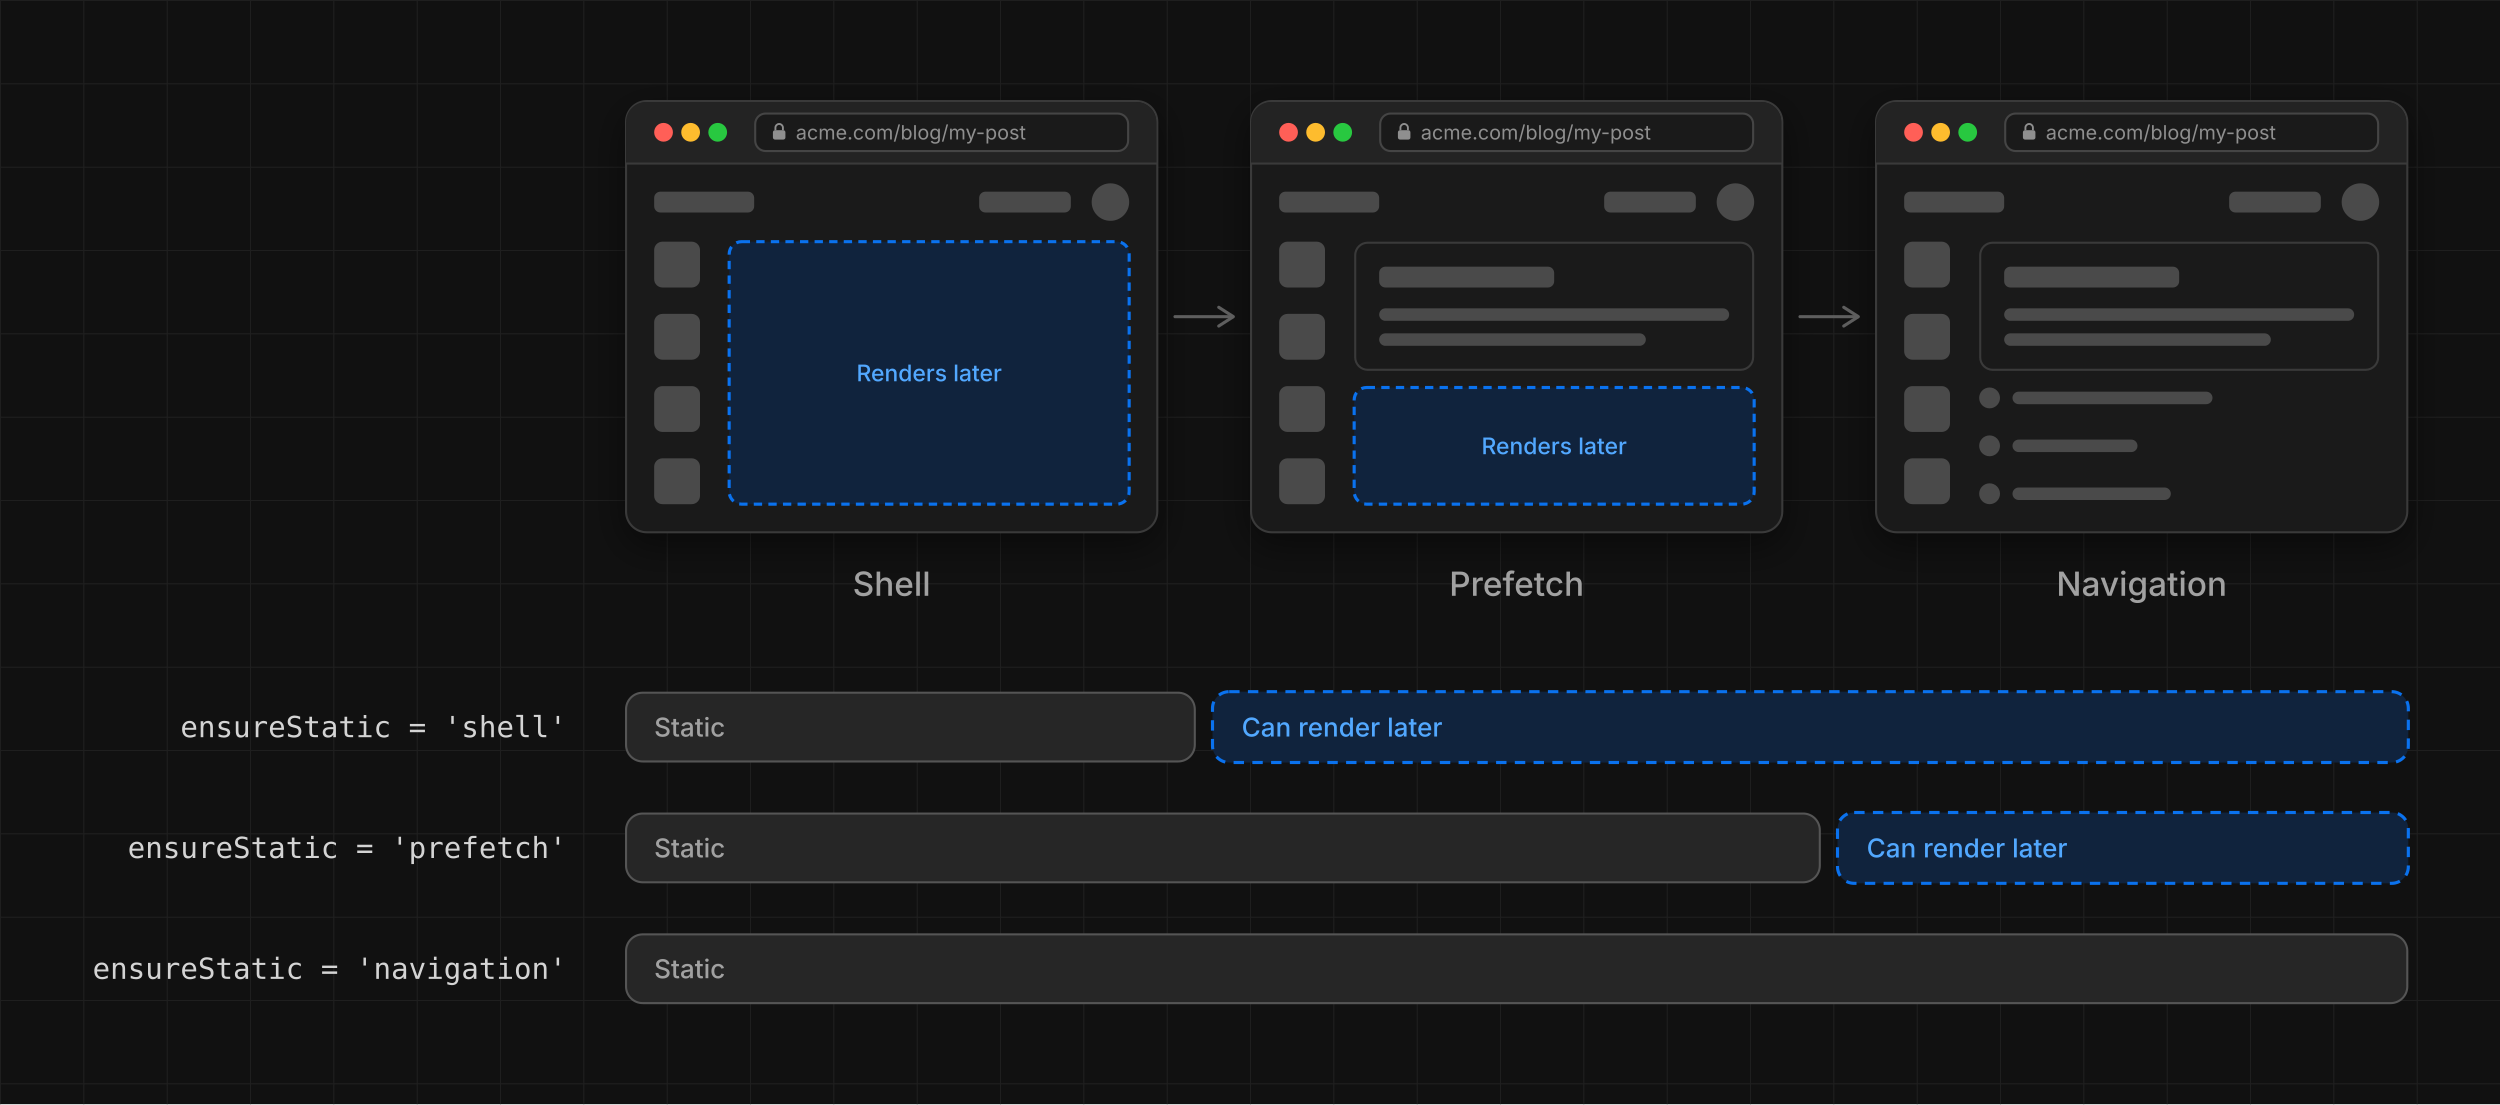
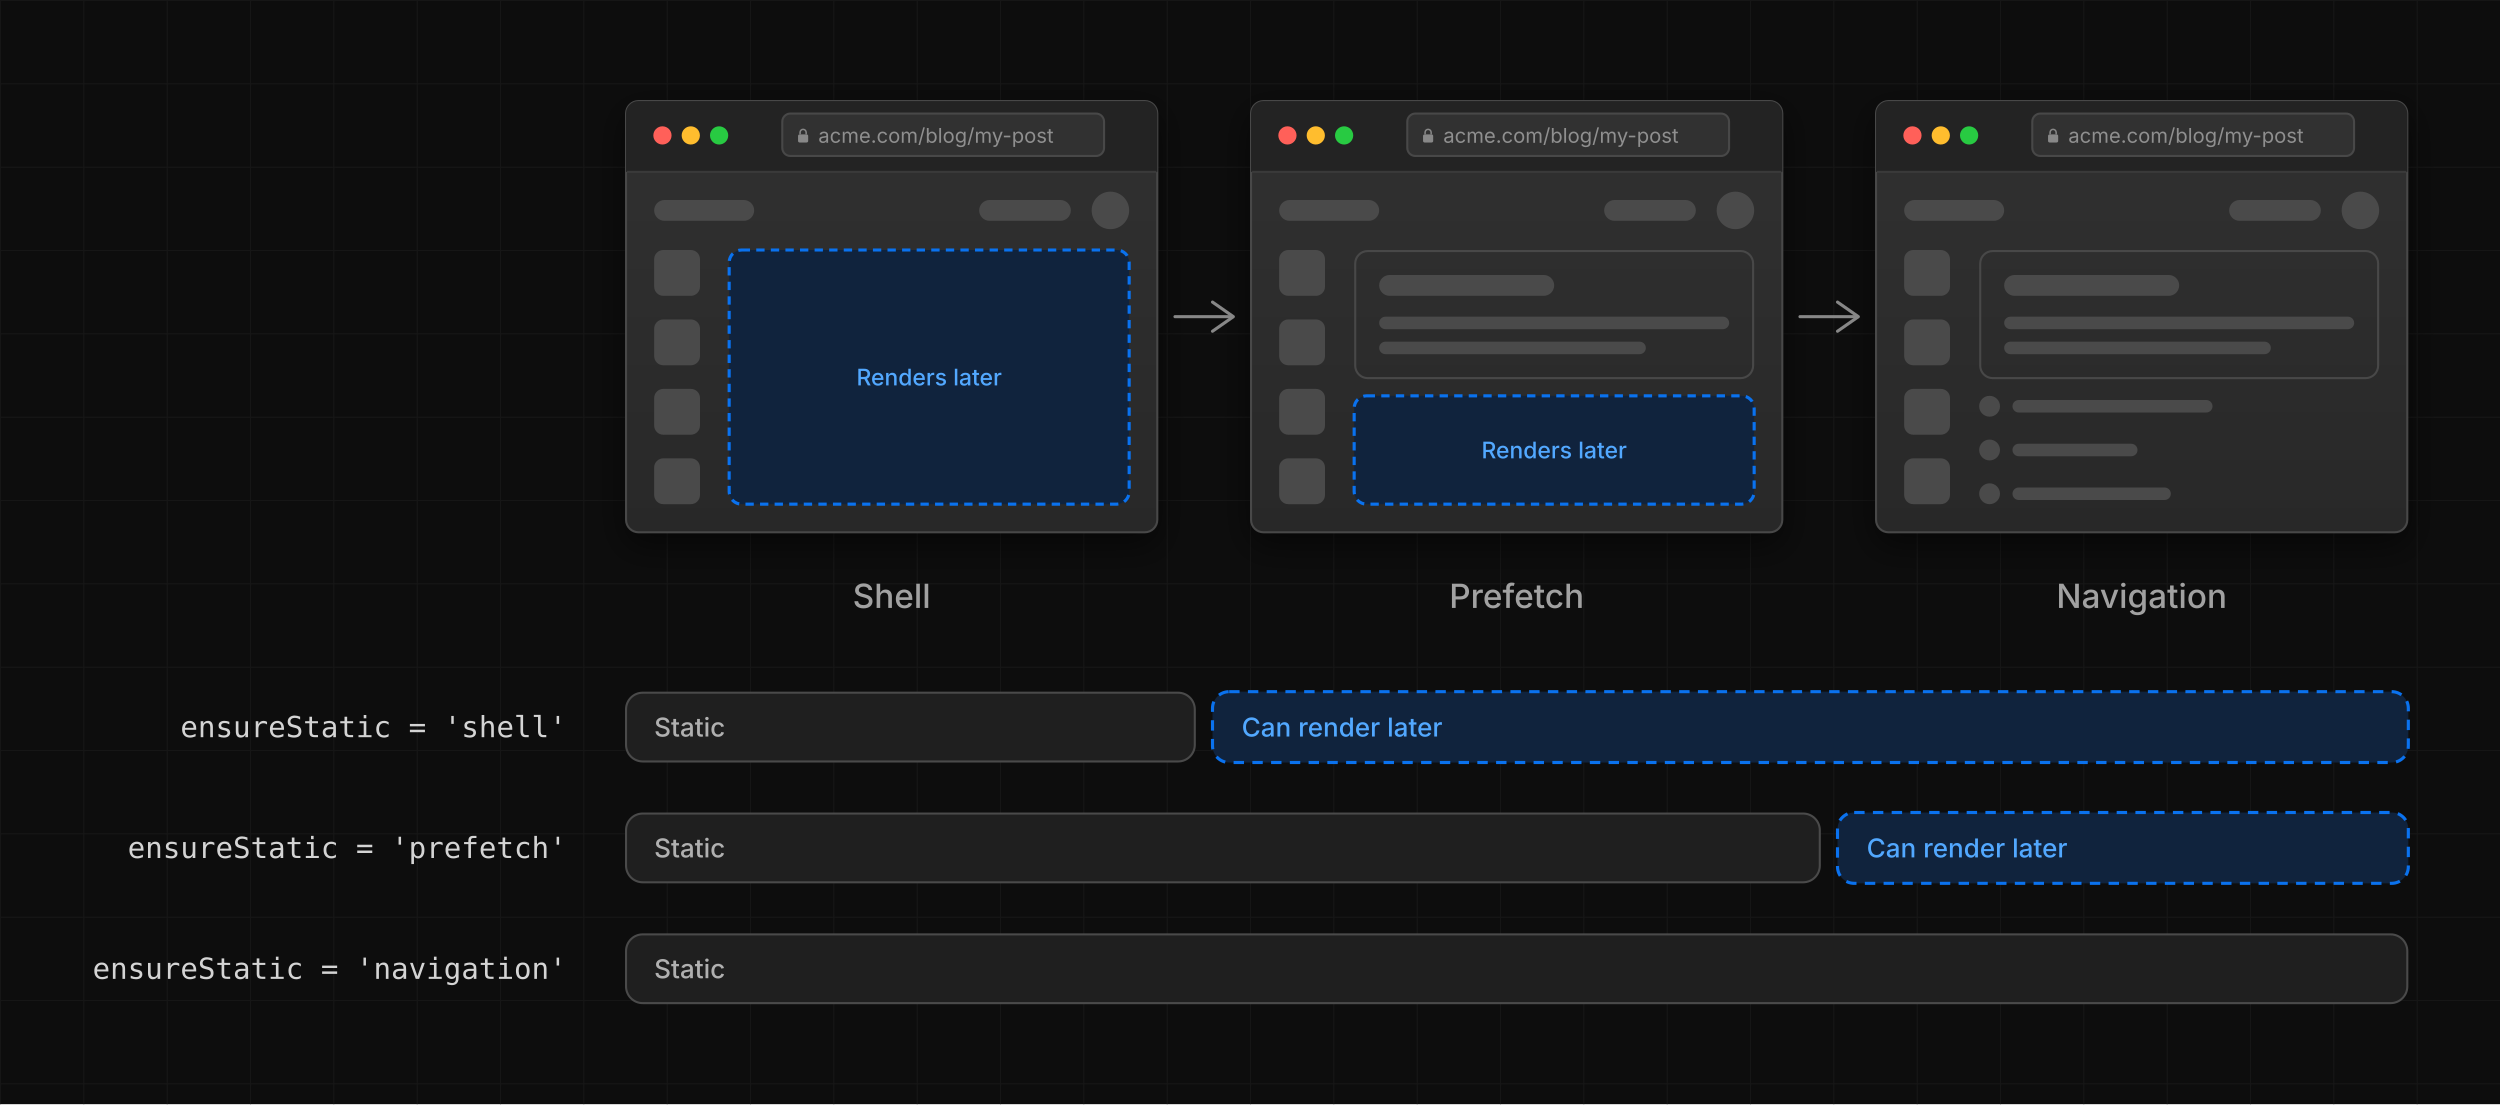
<svg xmlns="http://www.w3.org/2000/svg" width="1200" height="530" viewBox="0 0 1200 530">
  <defs>
-     <pattern id="g" width="40" height="40" patternUnits="userSpaceOnUse">
-       <path d="M40 0H0V40" fill="none" stroke="#1F1F1F" stroke-width="1" />
+     <pattern id="grid" width="40" height="40" patternUnits="userSpaceOnUse">
+       <path d="M40 0H0V40" fill="none" stroke="#161616" stroke-width="1" />
    </pattern>
-     <filter id="blur" x="-20%" y="-20%" width="140%" height="140%">
-       <feGaussianBlur stdDeviation="9" />
+     <filter id="shadow" x="-20%" y="-20%" width="140%" height="160%">
+       <feGaussianBlur stdDeviation="8" />
    </filter>
+     <linearGradient id="panel" x1="0" y1="0" x2="0" y2="1">
+       <stop offset="0" stop-color="#313131" />
+       <stop offset="1" stop-color="#282828" />
+     </linearGradient>
  </defs>
-   <rect width="1200" height="530" fill="#111111" />
-   <rect width="1200" height="530" fill="url(#g)" />
-   <rect x="300" y="54" width="256" height="208" rx="10" fill="rgba(0,0,0,0.45)" filter="url(#blur)" />
-   <rect x="300.5" y="48.5" width="255" height="207" rx="10" fill="#1A1A1A" stroke="#3A3A3A" />
-   <path d="M300.5 78.5 V58.5 a9.5 9.5 0 0 1 9.5 -9.5 H545.5 a9.5 9.5 0 0 1 9.5 9.5 V78.5 Z" fill="#232323" />
-   <line x1="300.5" x2="555.5" y1="78.5" y2="78.5" stroke="#3A3A3A" />
-   <circle cx="318.5" cy="63.5" r="4.5" fill="#FF5F57" />
-   <circle cx="331.5" cy="63.5" r="4.5" fill="#FEBC2E" />
-   <circle cx="344.5" cy="63.5" r="4.5" fill="#28C840" />
-   <rect x="362.5" y="54.5" width="179" height="18" rx="5" fill="#1A1A1A" stroke="#454545" />
-   <rect x="371" y="62.5" width="6" height="4.5" rx="1" fill="#8F8F8F" />
-   <path d="M372.2 62.5 V61.3 a1.8 1.8 0 0 1 3.6 0 V62.5" fill="none" stroke="#8F8F8F" stroke-width="0.9" />
-   <text x="382" y="63.5" dominant-baseline="central" font-size="9.5" fill="#8F8F8F" font-family="Inter, system-ui, sans-serif">acme.com/blog/my-post</text>
-   <rect x="314" y="92" width="48" height="10" rx="3" fill="#4A4A4A" />
-   <rect x="470" y="92" width="44" height="10" rx="3" fill="#4A4A4A" />
-   <circle cx="533" cy="97" r="9" fill="#4A4A4A" />
-   <rect x="314" y="116" width="22" height="22" rx="4" fill="#4A4A4A" />
-   <rect x="314" y="150.667" width="22" height="22" rx="4" fill="#4A4A4A" />
-   <rect x="314" y="185.333" width="22" height="22" rx="4" fill="#4A4A4A" />
-   <rect x="314" y="220" width="22" height="22" rx="4" fill="#4A4A4A" />
-   <rect x="350" y="116" width="192" height="126" rx="6" fill="#10233D" stroke="#0A72EF" stroke-width="1.5" stroke-dasharray="4 3" />
-   <text x="446" y="179" text-anchor="middle" dominant-baseline="central" font-size="11" font-weight="500" fill="#52A8FF" font-family="Inter, system-ui, sans-serif">Renders later</text>
-   <text x="428" y="286" text-anchor="middle" font-size="16" font-weight="500" fill="#A1A1A1" font-family="Inter, system-ui, sans-serif">Shell</text>
-   <rect x="600" y="54" width="256" height="208" rx="10" fill="rgba(0,0,0,0.45)" filter="url(#blur)" />
-   <rect x="600.5" y="48.5" width="255" height="207" rx="10" fill="#1A1A1A" stroke="#3A3A3A" />
-   <path d="M600.5 78.5 V58.5 a9.5 9.5 0 0 1 9.5 -9.5 H845.5 a9.5 9.5 0 0 1 9.5 9.5 V78.5 Z" fill="#232323" />
-   <line x1="600.5" x2="855.5" y1="78.5" y2="78.5" stroke="#3A3A3A" />
-   <circle cx="618.5" cy="63.5" r="4.5" fill="#FF5F57" />
-   <circle cx="631.5" cy="63.5" r="4.5" fill="#FEBC2E" />
-   <circle cx="644.5" cy="63.5" r="4.5" fill="#28C840" />
-   <rect x="662.5" y="54.5" width="179" height="18" rx="5" fill="#1A1A1A" stroke="#454545" />
-   <rect x="671" y="62.5" width="6" height="4.5" rx="1" fill="#8F8F8F" />
-   <path d="M672.2 62.5 V61.3 a1.8 1.8 0 0 1 3.6 0 V62.5" fill="none" stroke="#8F8F8F" stroke-width="0.9" />
-   <text x="682" y="63.5" dominant-baseline="central" font-size="9.5" fill="#8F8F8F" font-family="Inter, system-ui, sans-serif">acme.com/blog/my-post</text>
-   <rect x="614" y="92" width="48" height="10" rx="3" fill="#4A4A4A" />
-   <rect x="770" y="92" width="44" height="10" rx="3" fill="#4A4A4A" />
-   <circle cx="833" cy="97" r="9" fill="#4A4A4A" />
-   <rect x="614" y="116" width="22" height="22" rx="4" fill="#4A4A4A" />
-   <rect x="614" y="150.667" width="22" height="22" rx="4" fill="#4A4A4A" />
-   <rect x="614" y="185.333" width="22" height="22" rx="4" fill="#4A4A4A" />
-   <rect x="614" y="220" width="22" height="22" rx="4" fill="#4A4A4A" />
-   <rect x="650.5" y="116.5" width="191" height="61" rx="6" fill="none" stroke="#3A3A3A" />
-   <rect x="662" y="128" width="84" height="10" rx="3" fill="#4A4A4A" />
-   <rect x="662" y="148" width="168" height="6" rx="3" fill="#4A4A4A" />
-   <rect x="662" y="160" width="128" height="6" rx="3" fill="#4A4A4A" />
-   <rect x="650" y="186" width="192" height="56" rx="6" fill="#10233D" stroke="#0A72EF" stroke-width="1.5" stroke-dasharray="4 3" />
-   <text x="746" y="214" text-anchor="middle" dominant-baseline="central" font-size="11" font-weight="500" fill="#52A8FF" font-family="Inter, system-ui, sans-serif">Renders later</text>
-   <text x="728" y="286" text-anchor="middle" font-size="16" font-weight="500" fill="#A1A1A1" font-family="Inter, system-ui, sans-serif">Prefetch</text>
-   <rect x="900" y="54" width="256" height="208" rx="10" fill="rgba(0,0,0,0.45)" filter="url(#blur)" />
-   <rect x="900.5" y="48.5" width="255" height="207" rx="10" fill="#1A1A1A" stroke="#3A3A3A" />
-   <path d="M900.5 78.5 V58.5 a9.5 9.5 0 0 1 9.5 -9.5 H1145.5 a9.5 9.5 0 0 1 9.5 9.5 V78.5 Z" fill="#232323" />
-   <line x1="900.5" x2="1155.5" y1="78.5" y2="78.5" stroke="#3A3A3A" />
-   <circle cx="918.5" cy="63.5" r="4.5" fill="#FF5F57" />
-   <circle cx="931.5" cy="63.5" r="4.5" fill="#FEBC2E" />
-   <circle cx="944.5" cy="63.5" r="4.5" fill="#28C840" />
-   <rect x="962.5" y="54.5" width="179" height="18" rx="5" fill="#1A1A1A" stroke="#454545" />
-   <rect x="971" y="62.5" width="6" height="4.5" rx="1" fill="#8F8F8F" />
-   <path d="M972.2 62.5 V61.3 a1.8 1.8 0 0 1 3.6 0 V62.5" fill="none" stroke="#8F8F8F" stroke-width="0.9" />
-   <text x="982" y="63.5" dominant-baseline="central" font-size="9.5" fill="#8F8F8F" font-family="Inter, system-ui, sans-serif">acme.com/blog/my-post</text>
-   <rect x="914" y="92" width="48" height="10" rx="3" fill="#4A4A4A" />
-   <rect x="1070" y="92" width="44" height="10" rx="3" fill="#4A4A4A" />
-   <circle cx="1133" cy="97" r="9" fill="#4A4A4A" />
-   <rect x="914" y="116" width="22" height="22" rx="4" fill="#4A4A4A" />
-   <rect x="914" y="150.667" width="22" height="22" rx="4" fill="#4A4A4A" />
-   <rect x="914" y="185.333" width="22" height="22" rx="4" fill="#4A4A4A" />
-   <rect x="914" y="220" width="22" height="22" rx="4" fill="#4A4A4A" />
-   <rect x="950.5" y="116.5" width="191" height="61" rx="6" fill="none" stroke="#3A3A3A" />
-   <rect x="962" y="128" width="84" height="10" rx="3" fill="#4A4A4A" />
-   <rect x="962" y="148" width="168" height="6" rx="3" fill="#4A4A4A" />
-   <rect x="962" y="160" width="128" height="6" rx="3" fill="#4A4A4A" />
-   <circle cx="955" cy="191" r="5" fill="#4A4A4A" />
-   <rect x="966" y="188" width="96" height="6" rx="3" fill="#4A4A4A" />
-   <circle cx="955" cy="214" r="5" fill="#4A4A4A" />
-   <rect x="966" y="211" width="60" height="6" rx="3" fill="#4A4A4A" />
+   <rect width="1200" height="530" fill="#0D0D0D" />
+   <rect width="1200" height="530" fill="url(#grid)" />
+   <rect x="300" y="54" width="256" height="208" rx="6" fill="rgba(0,0,0,0.5)" filter="url(#shadow)" />
+   <rect x="300.5" y="48.5" width="255" height="207" rx="6" fill="url(#panel)" stroke="#484848" />
+   <path d="M300.5 82.5 V54.5 a6 6 0 0 1 6 -6 H549.5 a6 6 0 0 1 6 6 V82.5 Z" fill="#232323" />
+   <line x1="301" x2="555" y1="82.5" y2="82.5" stroke="#3A3A3A" />
+   <circle cx="317.973" cy="65" r="4.372" fill="#FF6059" />
+   <circle cx="331.575" cy="65" r="4.372" fill="#FFBD2E" />
+   <circle cx="345.176" cy="65" r="4.372" fill="#28CA42" />
+   <rect x="375.5" y="54.5" width="154.446" height="20.374" rx="3.886" fill="#313131" stroke="#484848" />
+   <g transform="translate(381.1233 60.62808) scale(0.4857685)">
+     <rect x="4" y="8" width="10" height="8" rx="1.5" fill="#888888" />
+     <path d="M6 8 V6 a3 3 0 0 1 6 0 V8" fill="none" stroke="#888888" stroke-width="1.5" />
+   </g>
+   <text x="392.782" y="65" text-anchor="start" dominant-baseline="central" font-size="9.715" font-weight="400" fill="#8F8F8F" font-family="Inter, system-ui, sans-serif">acme.com/blog/my-post</text>
+   <rect x="314" y="96" width="48" height="10" rx="5" fill="#4A4A4A" />
+   <rect x="470" y="96" width="44" height="10" rx="5" fill="#4A4A4A" />
+   <circle cx="533" cy="101" r="9" fill="#4A4A4A" />
+   <rect x="314" y="120" width="22" height="22" rx="4.4" fill="#4A4A4A" />
+   <rect x="314" y="153.333" width="22" height="22" rx="4.4" fill="#4A4A4A" />
+   <rect x="314" y="186.667" width="22" height="22" rx="4.4" fill="#4A4A4A" />
+   <rect x="314" y="220" width="22" height="22" rx="4.4" fill="#4A4A4A" />
+   <rect x="350" y="120" width="192" height="122" rx="6" fill="#10233D" stroke="#0A72EF" stroke-width="1.5" stroke-dasharray="4 3" />
+   <text x="446" y="181" text-anchor="middle" dominant-baseline="central" font-size="11" font-weight="500" fill="#52A8FF" font-family="Inter, system-ui, sans-serif">Renders later</text>
+   <text x="428" y="286" text-anchor="middle" dominant-baseline="central" font-size="16" font-weight="500" fill="#A1A1A1" font-family="Inter, system-ui, sans-serif">Shell</text>
+   <rect x="600" y="54" width="256" height="208" rx="6" fill="rgba(0,0,0,0.5)" filter="url(#shadow)" />
+   <rect x="600.5" y="48.5" width="255" height="207" rx="6" fill="url(#panel)" stroke="#484848" />
+   <path d="M600.5 82.5 V54.5 a6 6 0 0 1 6 -6 H849.5 a6 6 0 0 1 6 6 V82.5 Z" fill="#232323" />
+   <line x1="601" x2="855" y1="82.5" y2="82.5" stroke="#3A3A3A" />
+   <circle cx="617.973" cy="65" r="4.372" fill="#FF6059" />
+   <circle cx="631.575" cy="65" r="4.372" fill="#FFBD2E" />
+   <circle cx="645.176" cy="65" r="4.372" fill="#28CA42" />
+   <rect x="675.5" y="54.5" width="154.446" height="20.374" rx="3.886" fill="#313131" stroke="#484848" />
+   <g transform="translate(681.1233 60.62808) scale(0.4857685)">
+     <rect x="4" y="8" width="10" height="8" rx="1.5" fill="#888888" />
+     <path d="M6 8 V6 a3 3 0 0 1 6 0 V8" fill="none" stroke="#888888" stroke-width="1.5" />
+   </g>
+   <text x="692.782" y="65" text-anchor="start" dominant-baseline="central" font-size="9.715" font-weight="400" fill="#8F8F8F" font-family="Inter, system-ui, sans-serif">acme.com/blog/my-post</text>
+   <rect x="614" y="96" width="48" height="10" rx="5" fill="#4A4A4A" />
+   <rect x="770" y="96" width="44" height="10" rx="5" fill="#4A4A4A" />
+   <circle cx="833" cy="101" r="9" fill="#4A4A4A" />
+   <rect x="614" y="120" width="22" height="22" rx="4.4" fill="#4A4A4A" />
+   <rect x="614" y="153.333" width="22" height="22" rx="4.4" fill="#4A4A4A" />
+   <rect x="614" y="186.667" width="22" height="22" rx="4.4" fill="#4A4A4A" />
+   <rect x="614" y="220" width="22" height="22" rx="4.4" fill="#4A4A4A" />
+   <rect x="650.5" y="120.5" width="191" height="61" rx="6" fill="none" stroke="#484848" />
+   <rect x="662" y="132" width="84" height="10" rx="5" fill="#4A4A4A" />
+   <rect x="662" y="152" width="168" height="6" rx="3" fill="#4A4A4A" />
+   <rect x="662" y="164" width="128" height="6" rx="3" fill="#4A4A4A" />
+   <rect x="650" y="190" width="192" height="52" rx="6" fill="#10233D" stroke="#0A72EF" stroke-width="1.5" stroke-dasharray="4 3" />
+   <text x="746" y="216" text-anchor="middle" dominant-baseline="central" font-size="11" font-weight="500" fill="#52A8FF" font-family="Inter, system-ui, sans-serif">Renders later</text>
+   <text x="728" y="286" text-anchor="middle" dominant-baseline="central" font-size="16" font-weight="500" fill="#A1A1A1" font-family="Inter, system-ui, sans-serif">Prefetch</text>
+   <rect x="900" y="54" width="256" height="208" rx="6" fill="rgba(0,0,0,0.5)" filter="url(#shadow)" />
+   <rect x="900.5" y="48.5" width="255" height="207" rx="6" fill="url(#panel)" stroke="#484848" />
+   <path d="M900.5 82.5 V54.5 a6 6 0 0 1 6 -6 H1149.5 a6 6 0 0 1 6 6 V82.5 Z" fill="#232323" />
+   <line x1="901" x2="1155" y1="82.5" y2="82.5" stroke="#3A3A3A" />
+   <circle cx="917.973" cy="65" r="4.372" fill="#FF6059" />
+   <circle cx="931.575" cy="65" r="4.372" fill="#FFBD2E" />
+   <circle cx="945.176" cy="65" r="4.372" fill="#28CA42" />
+   <rect x="975.5" y="54.5" width="154.446" height="20.374" rx="3.886" fill="#313131" stroke="#484848" />
+   <g transform="translate(981.1233 60.62808) scale(0.4857685)">
+     <rect x="4" y="8" width="10" height="8" rx="1.5" fill="#888888" />
+     <path d="M6 8 V6 a3 3 0 0 1 6 0 V8" fill="none" stroke="#888888" stroke-width="1.5" />
+   </g>
+   <text x="992.782" y="65" text-anchor="start" dominant-baseline="central" font-size="9.715" font-weight="400" fill="#8F8F8F" font-family="Inter, system-ui, sans-serif">acme.com/blog/my-post</text>
+   <rect x="914" y="96" width="48" height="10" rx="5" fill="#4A4A4A" />
+   <rect x="1070" y="96" width="44" height="10" rx="5" fill="#4A4A4A" />
+   <circle cx="1133" cy="101" r="9" fill="#4A4A4A" />
+   <rect x="914" y="120" width="22" height="22" rx="4.4" fill="#4A4A4A" />
+   <rect x="914" y="153.333" width="22" height="22" rx="4.4" fill="#4A4A4A" />
+   <rect x="914" y="186.667" width="22" height="22" rx="4.4" fill="#4A4A4A" />
+   <rect x="914" y="220" width="22" height="22" rx="4.4" fill="#4A4A4A" />
+   <rect x="950.5" y="120.5" width="191" height="61" rx="6" fill="none" stroke="#484848" />
+   <rect x="962" y="132" width="84" height="10" rx="5" fill="#4A4A4A" />
+   <rect x="962" y="152" width="168" height="6" rx="3" fill="#4A4A4A" />
+   <rect x="962" y="164" width="128" height="6" rx="3" fill="#4A4A4A" />
+   <circle cx="955" cy="195" r="5" fill="#4A4A4A" />
+   <rect x="966" y="192" width="96" height="6" rx="3" fill="#4A4A4A" />
+   <circle cx="955" cy="216" r="5" fill="#4A4A4A" />
+   <rect x="966" y="213" width="60" height="6" rx="3" fill="#4A4A4A" />
  <circle cx="955" cy="237" r="5" fill="#4A4A4A" />
  <rect x="966" y="234" width="76" height="6" rx="3" fill="#4A4A4A" />
-   <text x="1028" y="286" text-anchor="middle" font-size="16" font-weight="500" fill="#A1A1A1" font-family="Inter, system-ui, sans-serif">Navigation</text>
-   <line x1="564" x2="591" y1="152" y2="152" stroke="#5E5E5E" stroke-width="1.5" stroke-linecap="round" />
-   <path d="M585 147.5 L592 152 L585 156.5" fill="none" stroke="#5E5E5E" stroke-width="1.5" stroke-linecap="round" stroke-linejoin="round" />
-   <line x1="864" x2="891" y1="152" y2="152" stroke="#5E5E5E" stroke-width="1.5" stroke-linecap="round" />
-   <path d="M885 147.5 L892 152 L885 156.5" fill="none" stroke="#5E5E5E" stroke-width="1.5" stroke-linecap="round" stroke-linejoin="round" />
-   <text x="272" y="349" text-anchor="end" dominant-baseline="central" font-size="14" fill="#D4D4D4" font-family="'Geist Mono', ui-monospace, monospace">ensureStatic = 'shell'</text>
-   <rect x="300.5" y="332.5" width="273" height="33" rx="8" fill="#262626" stroke="#555555" />
-   <text x="314" y="349" dominant-baseline="central" font-size="12.5" font-weight="500" fill="#A1A1A1" font-family="Inter, system-ui, sans-serif">Static</text>
+   <text x="1028" y="286" text-anchor="middle" dominant-baseline="central" font-size="16" font-weight="500" fill="#A1A1A1" font-family="Inter, system-ui, sans-serif">Navigation</text>
+   <line x1="564" x2="591" y1="152" y2="152" stroke="#878787" stroke-width="1.5" stroke-linecap="round" />
+   <path d="M582 145 L592 152 L582 159" fill="none" stroke="#878787" stroke-width="1.5" stroke-linecap="round" stroke-linejoin="round" />
+   <line x1="864" x2="891" y1="152" y2="152" stroke="#878787" stroke-width="1.5" stroke-linecap="round" />
+   <path d="M882 145 L892 152 L882 159" fill="none" stroke="#878787" stroke-width="1.5" stroke-linecap="round" stroke-linejoin="round" />
+   <text x="272" y="349" text-anchor="end" dominant-baseline="central" font-size="14" font-weight="400" fill="#D4D4D4" font-family="'Geist Mono', ui-monospace, monospace">ensureStatic = 'shell'</text>
+   <rect x="300.5" y="332.5" width="273" height="33" rx="8" fill="#1F1F1F" stroke="#4A4A4A" />
+   <text x="314" y="349" text-anchor="start" dominant-baseline="central" font-size="12.5" font-weight="500" fill="#B0B0B0" font-family="Inter, system-ui, sans-serif">Static</text>
  <rect x="582" y="332" width="574" height="34" rx="8" fill="#10233D" stroke="#0A72EF" stroke-width="1.5" stroke-dasharray="5 4" />
-   <text x="596" y="349" dominant-baseline="central" font-size="12.5" font-weight="500" fill="#52A8FF" font-family="Inter, system-ui, sans-serif">Can render later</text>
-   <text x="272" y="407" text-anchor="end" dominant-baseline="central" font-size="14" fill="#D4D4D4" font-family="'Geist Mono', ui-monospace, monospace">ensureStatic = 'prefetch'</text>
-   <rect x="300.5" y="390.5" width="573" height="33" rx="8" fill="#262626" stroke="#555555" />
-   <text x="314" y="407" dominant-baseline="central" font-size="12.5" font-weight="500" fill="#A1A1A1" font-family="Inter, system-ui, sans-serif">Static</text>
+   <text x="596" y="349" text-anchor="start" dominant-baseline="central" font-size="12.5" font-weight="500" fill="#52A8FF" font-family="Inter, system-ui, sans-serif">Can render later</text>
+   <text x="272" y="407" text-anchor="end" dominant-baseline="central" font-size="14" font-weight="400" fill="#D4D4D4" font-family="'Geist Mono', ui-monospace, monospace">ensureStatic = 'prefetch'</text>
+   <rect x="300.5" y="390.5" width="573" height="33" rx="8" fill="#1F1F1F" stroke="#4A4A4A" />
+   <text x="314" y="407" text-anchor="start" dominant-baseline="central" font-size="12.5" font-weight="500" fill="#B0B0B0" font-family="Inter, system-ui, sans-serif">Static</text>
  <rect x="882" y="390" width="274" height="34" rx="8" fill="#10233D" stroke="#0A72EF" stroke-width="1.5" stroke-dasharray="5 4" />
-   <text x="896" y="407" dominant-baseline="central" font-size="12.5" font-weight="500" fill="#52A8FF" font-family="Inter, system-ui, sans-serif">Can render later</text>
-   <text x="272" y="465" text-anchor="end" dominant-baseline="central" font-size="14" fill="#D4D4D4" font-family="'Geist Mono', ui-monospace, monospace">ensureStatic = 'navigation'</text>
-   <rect x="300.5" y="448.5" width="855" height="33" rx="8" fill="#262626" stroke="#555555" />
-   <text x="314" y="465" dominant-baseline="central" font-size="12.5" font-weight="500" fill="#A1A1A1" font-family="Inter, system-ui, sans-serif">Static</text>
+   <text x="896" y="407" text-anchor="start" dominant-baseline="central" font-size="12.5" font-weight="500" fill="#52A8FF" font-family="Inter, system-ui, sans-serif">Can render later</text>
+   <text x="272" y="465" text-anchor="end" dominant-baseline="central" font-size="14" font-weight="400" fill="#D4D4D4" font-family="'Geist Mono', ui-monospace, monospace">ensureStatic = 'navigation'</text>
+   <rect x="300.5" y="448.5" width="855" height="33" rx="8" fill="#1F1F1F" stroke="#4A4A4A" />
+   <text x="314" y="465" text-anchor="start" dominant-baseline="central" font-size="12.5" font-weight="500" fill="#B0B0B0" font-family="Inter, system-ui, sans-serif">Static</text>
</svg>
